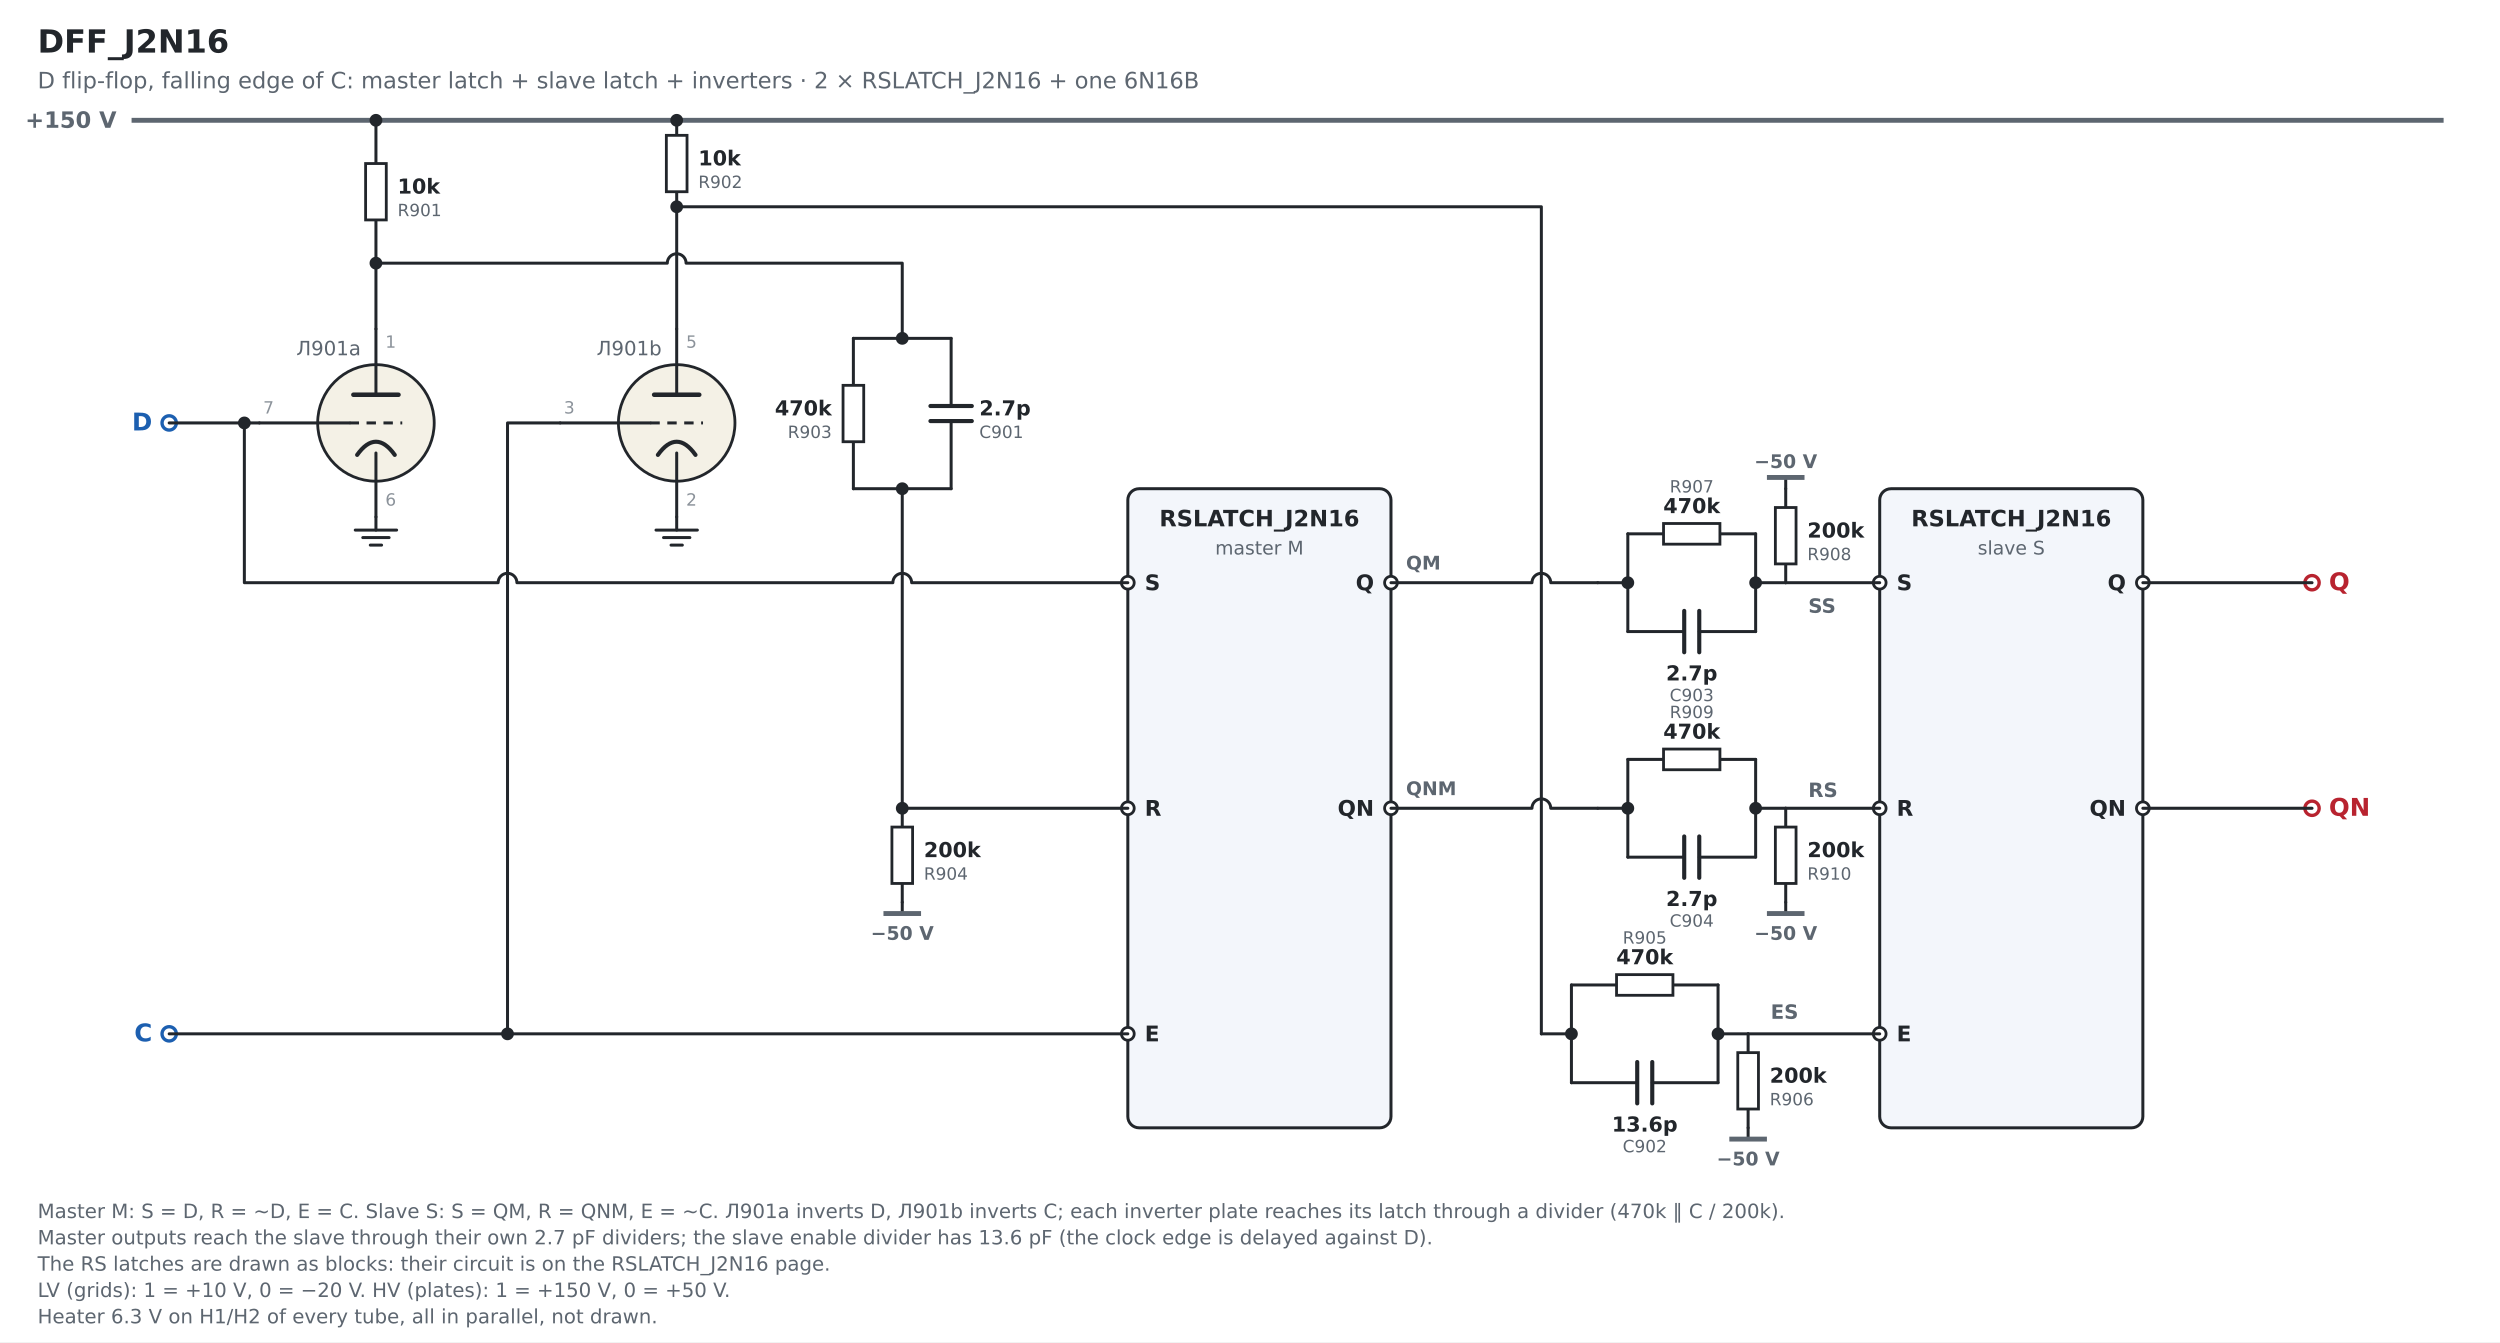
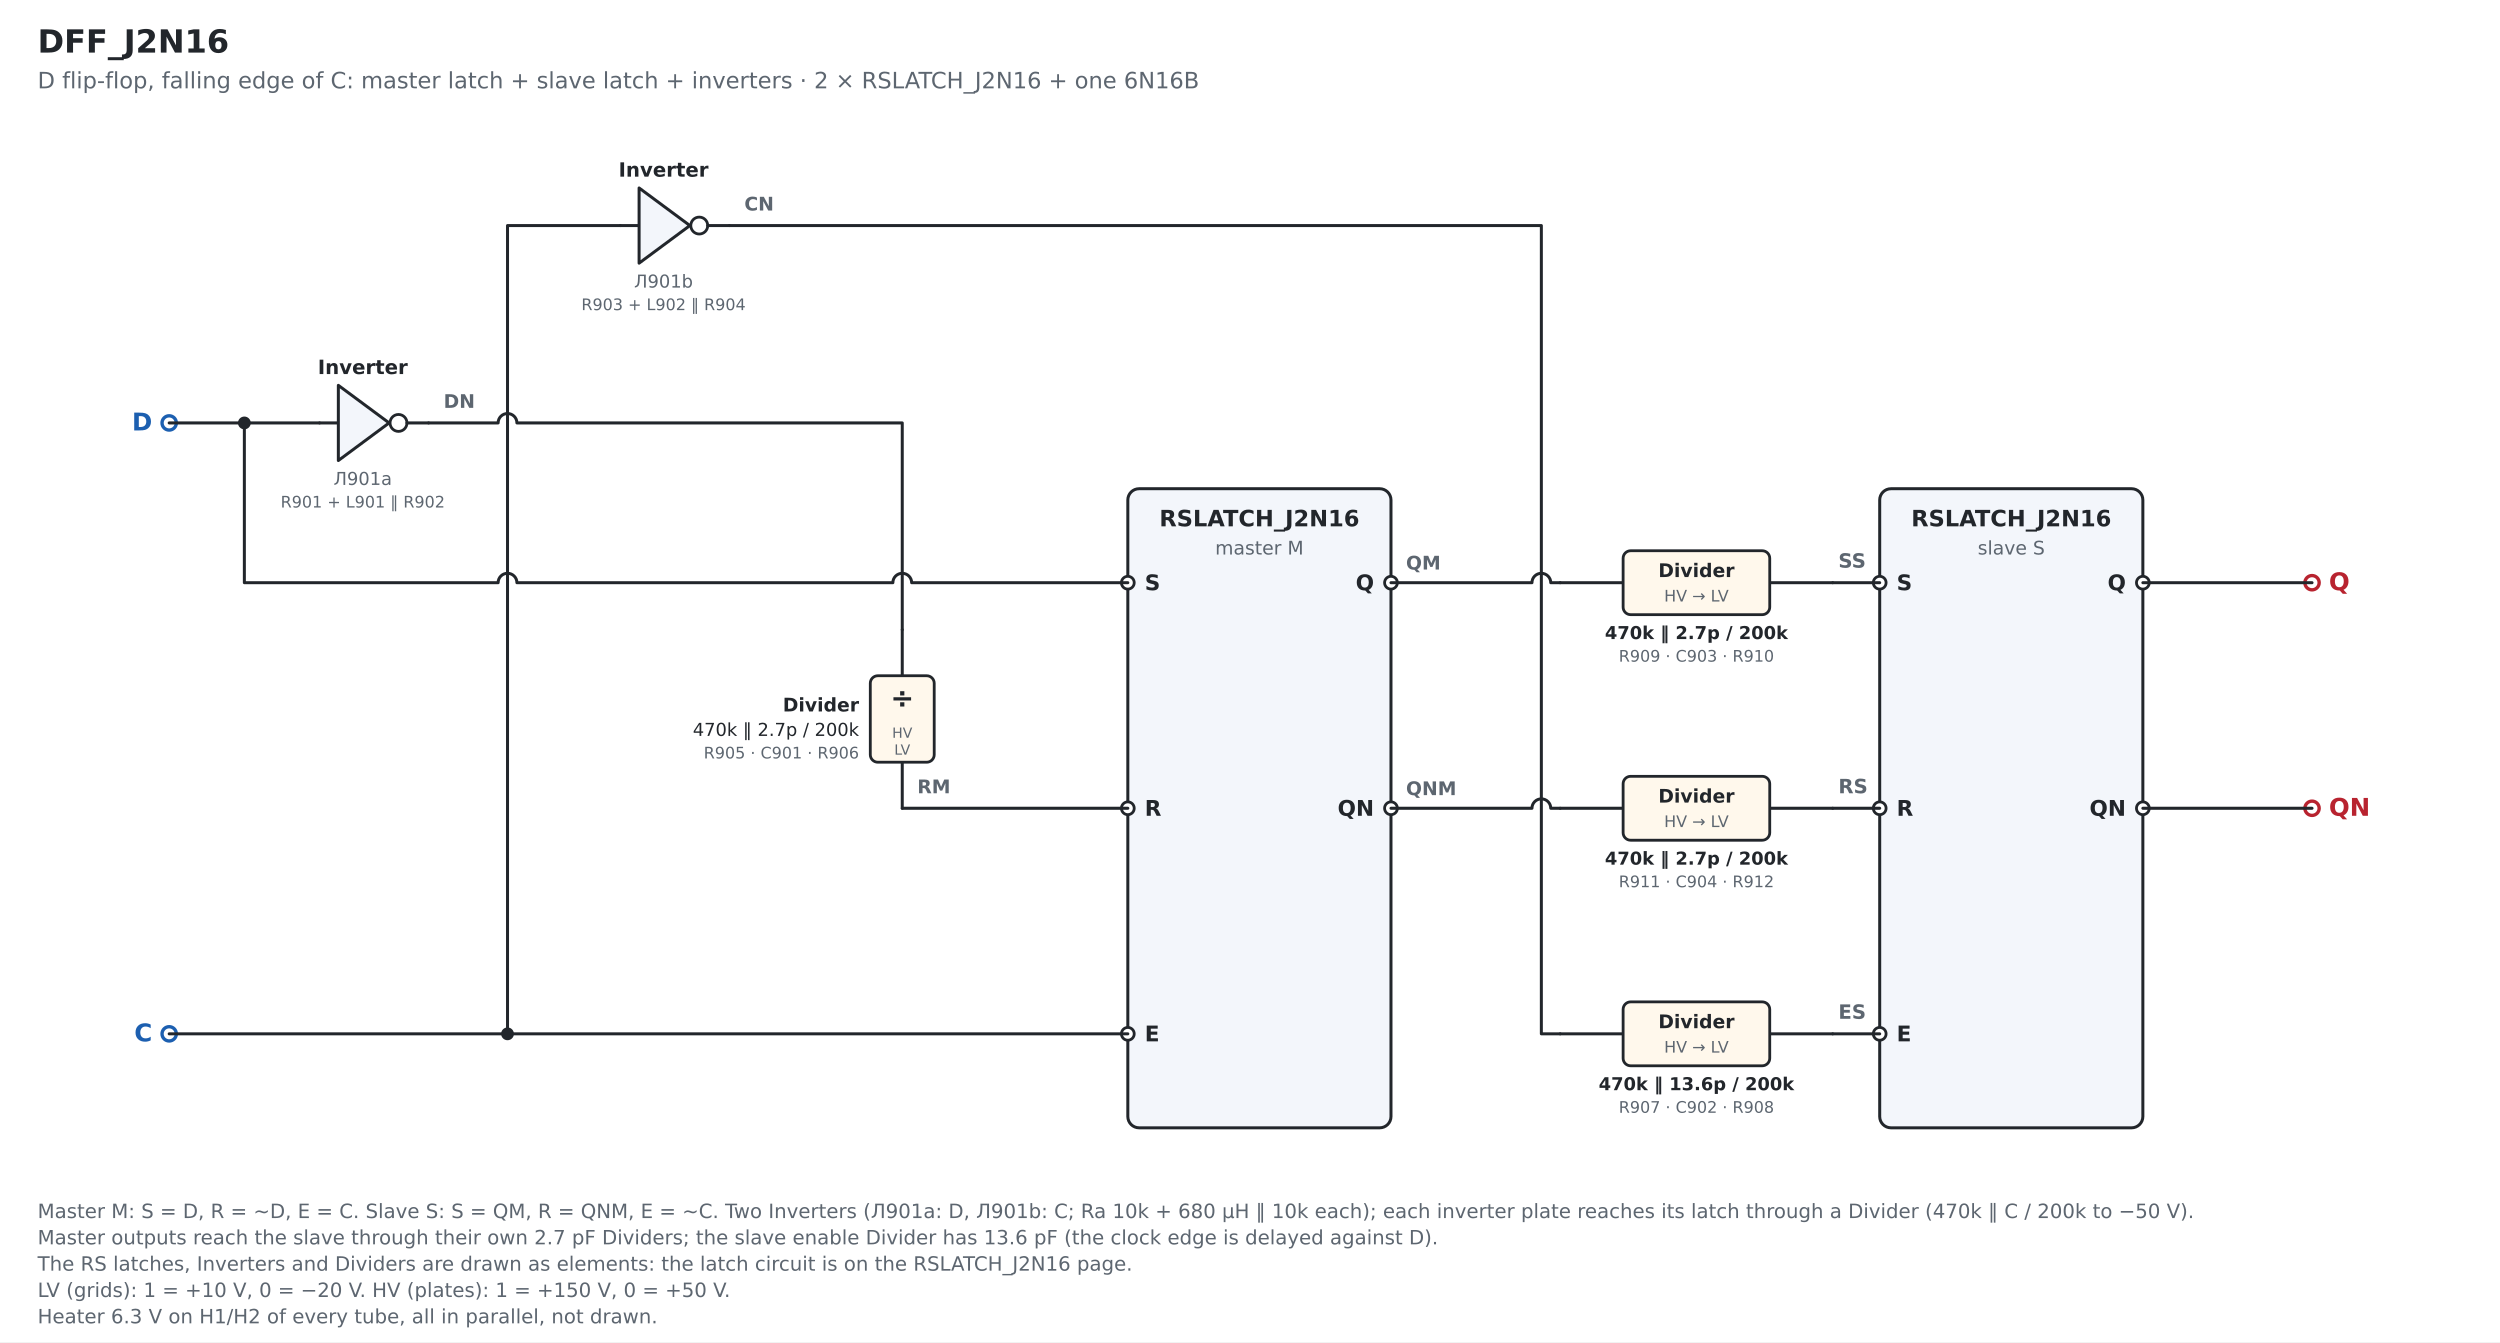
<svg xmlns="http://www.w3.org/2000/svg" viewBox="0 0 1330 714" width="1330" height="714" font-family="DejaVu Sans, Arial, sans-serif" role="img" aria-label="DFF_J2N16">
  <rect width="1330" height="714" fill="#ffffff" />
  <text x="20" y="28" font-size="17" font-weight="bold" fill="#22262b">DFF_J2N16</text>
  <text x="20" y="47" font-size="12" fill="#5d6670">D flip-flop, falling edge of C: master latch + slave latch + inverters  ·  2 × RSLATCH_J2N16 + one 6N16B</text>
-   <line x1="70" y1="64" x2="1300" y2="64" stroke="#5d6670" stroke-width="2.6" stroke-linecap="butt" />
-   <text x="62" y="68" font-size="12" fill="#5d6670" text-anchor="end" font-weight="bold" font-style="normal">+150 V</text>
-   <circle cx="200" cy="225" r="31" fill="#f4f1e6" stroke="#22262b" stroke-width="1.5" />
-   <line x1="188" y1="210" x2="212" y2="210" stroke="#22262b" stroke-width="2.4" stroke-linecap="round" />
-   <line x1="200" y1="210" x2="200" y2="175" stroke="#22262b" stroke-width="1.6" stroke-linecap="round" />
-   <line x1="186" y1="225" x2="214" y2="225" stroke="#22262b" stroke-width="1.6" stroke-linecap="butt" stroke-dasharray="5 4" />
-   <line x1="186" y1="225" x2="138" y2="225" stroke="#22262b" stroke-width="1.6" stroke-linecap="round" />
-   <path d="M190,242 Q200,228 210,242" stroke="#22262b" stroke-width="2.2" fill="none" stroke-linejoin="round" stroke-linecap="round" />
-   <line x1="200" y1="241" x2="200" y2="275" stroke="#22262b" stroke-width="1.6" stroke-linecap="round" />
-   <text x="205" y="185" font-size="9" fill="#8b929a" text-anchor="start" font-weight="normal" font-style="normal">1</text>
-   <text x="140" y="220" font-size="9" fill="#8b929a" text-anchor="start" font-weight="normal" font-style="normal">7</text>
-   <text x="205" y="269" font-size="9" fill="#8b929a" text-anchor="start" font-weight="normal" font-style="normal">6</text>
-   <text x="192" y="189" font-size="10.5" fill="#5d6670" text-anchor="end" font-weight="normal" font-style="normal">Л901a</text>
-   <line x1="200" y1="64" x2="200" y2="87" stroke="#22262b" stroke-width="1.6" stroke-linecap="round" />
-   <line x1="200" y1="117" x2="200" y2="140" stroke="#22262b" stroke-width="1.6" stroke-linecap="round" />
-   <rect x="194.5" y="87" width="11" height="30" fill="#fff" stroke="#22262b" stroke-width="1.5" />
-   <text x="211.5" y="103" font-size="11" fill="#22262b" text-anchor="start" font-weight="bold" font-style="normal">10k</text>
-   <text x="211.5" y="115" font-size="9" fill="#5d6670" text-anchor="start" font-weight="normal" font-style="normal">R901</text>
-   <line x1="200" y1="275" x2="200" y2="282" stroke="#22262b" stroke-width="1.6" stroke-linecap="round" />
-   <line x1="189" y1="282" x2="211" y2="282" stroke="#22262b" stroke-width="1.6" stroke-linecap="round" />
-   <line x1="193" y1="286" x2="207" y2="286" stroke="#22262b" stroke-width="1.6" stroke-linecap="round" />
-   <line x1="197" y1="290" x2="203" y2="290" stroke="#22262b" stroke-width="1.6" stroke-linecap="round" />
  <circle cx="90" cy="225" r="3.8" fill="#fff" stroke="#1c5fb0" stroke-width="1.8" />
  <text x="81" y="229" font-size="13" fill="#1c5fb0" text-anchor="end" font-weight="bold" font-style="normal">D</text>
-   <circle cx="360" cy="225" r="31" fill="#f4f1e6" stroke="#22262b" stroke-width="1.5" />
-   <line x1="348" y1="210" x2="372" y2="210" stroke="#22262b" stroke-width="2.4" stroke-linecap="round" />
-   <line x1="360" y1="210" x2="360" y2="175" stroke="#22262b" stroke-width="1.6" stroke-linecap="round" />
-   <line x1="346" y1="225" x2="374" y2="225" stroke="#22262b" stroke-width="1.6" stroke-linecap="butt" stroke-dasharray="5 4" />
-   <line x1="346" y1="225" x2="298" y2="225" stroke="#22262b" stroke-width="1.6" stroke-linecap="round" />
-   <path d="M350,242 Q360,228 370,242" stroke="#22262b" stroke-width="2.2" fill="none" stroke-linejoin="round" stroke-linecap="round" />
-   <line x1="360" y1="241" x2="360" y2="275" stroke="#22262b" stroke-width="1.6" stroke-linecap="round" />
-   <text x="365" y="185" font-size="9" fill="#8b929a" text-anchor="start" font-weight="normal" font-style="normal">5</text>
-   <text x="300" y="220" font-size="9" fill="#8b929a" text-anchor="start" font-weight="normal" font-style="normal">3</text>
-   <text x="365" y="269" font-size="9" fill="#8b929a" text-anchor="start" font-weight="normal" font-style="normal">2</text>
-   <text x="352" y="189" font-size="10.5" fill="#5d6670" text-anchor="end" font-weight="normal" font-style="normal">Л901b</text>
-   <line x1="360" y1="64" x2="360" y2="72" stroke="#22262b" stroke-width="1.6" stroke-linecap="round" />
-   <line x1="360" y1="102" x2="360" y2="110" stroke="#22262b" stroke-width="1.6" stroke-linecap="round" />
-   <rect x="354.5" y="72" width="11" height="30" fill="#fff" stroke="#22262b" stroke-width="1.5" />
-   <text x="371.5" y="88" font-size="11" fill="#22262b" text-anchor="start" font-weight="bold" font-style="normal">10k</text>
-   <text x="371.5" y="100" font-size="9" fill="#5d6670" text-anchor="start" font-weight="normal" font-style="normal">R902</text>
-   <line x1="360" y1="275" x2="360" y2="282" stroke="#22262b" stroke-width="1.6" stroke-linecap="round" />
-   <line x1="349" y1="282" x2="371" y2="282" stroke="#22262b" stroke-width="1.6" stroke-linecap="round" />
-   <line x1="353" y1="286" x2="367" y2="286" stroke="#22262b" stroke-width="1.6" stroke-linecap="round" />
-   <line x1="357" y1="290" x2="363" y2="290" stroke="#22262b" stroke-width="1.6" stroke-linecap="round" />
-   <line x1="454" y1="180" x2="454" y2="205" stroke="#22262b" stroke-width="1.6" stroke-linecap="round" />
-   <line x1="454" y1="235" x2="454" y2="260" stroke="#22262b" stroke-width="1.6" stroke-linecap="round" />
-   <rect x="448.5" y="205" width="11" height="30" fill="#fff" stroke="#22262b" stroke-width="1.5" />
-   <text x="442.5" y="221" font-size="11" fill="#22262b" text-anchor="end" font-weight="bold" font-style="normal">470k</text>
-   <text x="442.5" y="233" font-size="9" fill="#5d6670" text-anchor="end" font-weight="normal" font-style="normal">R903</text>
-   <line x1="506" y1="180" x2="506" y2="216" stroke="#22262b" stroke-width="1.6" stroke-linecap="round" />
-   <line x1="506" y1="224" x2="506" y2="260" stroke="#22262b" stroke-width="1.6" stroke-linecap="round" />
-   <line x1="495" y1="216" x2="517" y2="216" stroke="#22262b" stroke-width="2.2" stroke-linecap="round" />
-   <line x1="495" y1="224" x2="517" y2="224" stroke="#22262b" stroke-width="2.2" stroke-linecap="round" />
-   <text x="521" y="221" font-size="11" fill="#22262b" text-anchor="start" font-weight="bold" font-style="normal">2.7p</text>
-   <text x="521" y="233" font-size="9" fill="#5d6670" text-anchor="start" font-weight="normal" font-style="normal">C901</text>
-   <line x1="480" y1="430" x2="480" y2="440" stroke="#22262b" stroke-width="1.6" stroke-linecap="round" />
-   <line x1="480" y1="470" x2="480" y2="480" stroke="#22262b" stroke-width="1.6" stroke-linecap="round" />
-   <rect x="474.5" y="440" width="11" height="30" fill="#fff" stroke="#22262b" stroke-width="1.5" />
-   <text x="491.5" y="456" font-size="11" fill="#22262b" text-anchor="start" font-weight="bold" font-style="normal">200k</text>
-   <text x="491.5" y="468" font-size="9" fill="#5d6670" text-anchor="start" font-weight="normal" font-style="normal">R904</text>
-   <line x1="480" y1="480" x2="480" y2="486" stroke="#22262b" stroke-width="1.6" stroke-linecap="round" />
-   <line x1="470" y1="486" x2="490" y2="486" stroke="#5d6670" stroke-width="2.6" stroke-linecap="butt" />
-   <text x="480" y="500" font-size="10" fill="#5d6670" text-anchor="middle" font-weight="bold" font-style="normal">−50 V</text>
+   <line x1="170" y1="225" x2="180" y2="225" stroke="#22262b" stroke-width="1.6" stroke-linecap="round" />
+   <path d="M180,205 L207,225 L180,245 Z" stroke="#22262b" stroke-width="1.6" fill="#f3f6fb" stroke-linejoin="round" stroke-linecap="round" />
+   <circle cx="212" cy="225" r="4.5" fill="#fff" stroke="#22262b" stroke-width="1.5" />
+   <line x1="216.5" y1="225" x2="228" y2="225" stroke="#22262b" stroke-width="1.6" stroke-linecap="round" />
+   <text x="193" y="199" font-size="10.5" fill="#22262b" text-anchor="middle" font-weight="bold" font-style="normal">Inverter</text>
+   <text x="193" y="258" font-size="9.5" fill="#5d6670" text-anchor="middle" font-weight="normal" font-style="normal">Л901a</text>
+   <text x="193" y="270" font-size="8.5" fill="#5d6670" text-anchor="middle" font-weight="normal" font-style="normal">R901 + L901 ‖ R902</text>
+   <text x="236" y="217" font-size="10" fill="#5d6670" text-anchor="start" font-weight="bold" font-style="normal">DN</text>
+   <line x1="480" y1="335" x2="480" y2="359.5" stroke="#22262b" stroke-width="1.6" stroke-linecap="round" />
+   <line x1="480" y1="405.5" x2="480" y2="430" stroke="#22262b" stroke-width="1.6" stroke-linecap="round" />
+   <rect x="463" y="359.5" width="34" height="46" rx="4" fill="#fff8ec" stroke="#22262b" stroke-width="1.5" />
+   <text x="480" y="376.5" font-size="15" fill="#22262b" text-anchor="middle" font-weight="bold" font-style="normal">÷</text>
+   <text x="480" y="392.5" font-size="7.5" fill="#5d6670" text-anchor="middle" font-weight="normal" font-style="normal">HV</text>
+   <text x="480" y="401.5" font-size="7.5" fill="#5d6670" text-anchor="middle" font-weight="normal" font-style="normal">LV</text>
+   <text x="457" y="378.5" font-size="10" fill="#22262b" text-anchor="end" font-weight="bold" font-style="normal">Divider</text>
+   <text x="457" y="391.5" font-size="9.5" fill="#22262b" text-anchor="end" font-weight="normal" font-style="normal">470k ‖ 2.7p / 200k</text>
+   <text x="457" y="403.5" font-size="8.5" fill="#5d6670" text-anchor="end" font-weight="normal" font-style="normal">R905 · C901 · R906</text>
+   <text x="488" y="422" font-size="10" fill="#5d6670" text-anchor="start" font-weight="bold" font-style="normal">RM</text>
  <circle cx="90" cy="550" r="3.8" fill="#fff" stroke="#1c5fb0" stroke-width="1.8" />
  <text x="81" y="554" font-size="13" fill="#1c5fb0" text-anchor="end" font-weight="bold" font-style="normal">C</text>
+   <line x1="330" y1="120" x2="340" y2="120" stroke="#22262b" stroke-width="1.6" stroke-linecap="round" />
+   <path d="M340,100 L367,120 L340,140 Z" stroke="#22262b" stroke-width="1.6" fill="#f3f6fb" stroke-linejoin="round" stroke-linecap="round" />
+   <circle cx="372" cy="120" r="4.5" fill="#fff" stroke="#22262b" stroke-width="1.5" />
+   <line x1="376.5" y1="120" x2="388" y2="120" stroke="#22262b" stroke-width="1.6" stroke-linecap="round" />
+   <text x="353" y="94" font-size="10.5" fill="#22262b" text-anchor="middle" font-weight="bold" font-style="normal">Inverter</text>
+   <text x="353" y="153" font-size="9.5" fill="#5d6670" text-anchor="middle" font-weight="normal" font-style="normal">Л901b</text>
+   <text x="353" y="165" font-size="8.5" fill="#5d6670" text-anchor="middle" font-weight="normal" font-style="normal">R903 + L902 ‖ R904</text>
  <rect x="600" y="260" width="140" height="340" rx="6" fill="#f3f6fb" stroke="#22262b" stroke-width="1.6" />
  <text x="670" y="280" font-size="12" fill="#22262b" text-anchor="middle" font-weight="bold" font-style="normal">RSLATCH_J2N16</text>
  <text x="670" y="295" font-size="10" fill="#5d6670" text-anchor="middle" font-weight="normal" font-style="normal">master M</text>
  <circle cx="600" cy="310" r="3.4" fill="#fff" stroke="#22262b" stroke-width="1.5" />
  <text x="609" y="314" font-size="11.5" fill="#22262b" text-anchor="start" font-weight="bold" font-style="normal">S</text>
  <circle cx="600" cy="430" r="3.4" fill="#fff" stroke="#22262b" stroke-width="1.5" />
  <text x="609" y="434" font-size="11.5" fill="#22262b" text-anchor="start" font-weight="bold" font-style="normal">R</text>
  <circle cx="600" cy="550" r="3.4" fill="#fff" stroke="#22262b" stroke-width="1.5" />
  <text x="609" y="554" font-size="11.5" fill="#22262b" text-anchor="start" font-weight="bold" font-style="normal">E</text>
  <circle cx="740" cy="310" r="3.4" fill="#fff" stroke="#22262b" stroke-width="1.5" />
  <text x="731" y="314" font-size="11.5" fill="#22262b" text-anchor="end" font-weight="bold" font-style="normal">Q</text>
  <circle cx="740" cy="430" r="3.4" fill="#fff" stroke="#22262b" stroke-width="1.5" />
  <text x="731" y="434" font-size="11.5" fill="#22262b" text-anchor="end" font-weight="bold" font-style="normal">QN</text>
  <rect x="1000" y="260" width="140" height="340" rx="6" fill="#f3f6fb" stroke="#22262b" stroke-width="1.6" />
  <text x="1070" y="280" font-size="12" fill="#22262b" text-anchor="middle" font-weight="bold" font-style="normal">RSLATCH_J2N16</text>
  <text x="1070" y="295" font-size="10" fill="#5d6670" text-anchor="middle" font-weight="normal" font-style="normal">slave S</text>
  <circle cx="1000" cy="310" r="3.4" fill="#fff" stroke="#22262b" stroke-width="1.5" />
  <text x="1009" y="314" font-size="11.5" fill="#22262b" text-anchor="start" font-weight="bold" font-style="normal">S</text>
  <circle cx="1000" cy="430" r="3.4" fill="#fff" stroke="#22262b" stroke-width="1.5" />
  <text x="1009" y="434" font-size="11.5" fill="#22262b" text-anchor="start" font-weight="bold" font-style="normal">R</text>
  <circle cx="1000" cy="550" r="3.4" fill="#fff" stroke="#22262b" stroke-width="1.5" />
  <text x="1009" y="554" font-size="11.5" fill="#22262b" text-anchor="start" font-weight="bold" font-style="normal">E</text>
  <circle cx="1140" cy="310" r="3.4" fill="#fff" stroke="#22262b" stroke-width="1.5" />
  <text x="1131" y="314" font-size="11.5" fill="#22262b" text-anchor="end" font-weight="bold" font-style="normal">Q</text>
  <circle cx="1140" cy="430" r="3.4" fill="#fff" stroke="#22262b" stroke-width="1.5" />
  <text x="1131" y="434" font-size="11.5" fill="#22262b" text-anchor="end" font-weight="bold" font-style="normal">QN</text>
-   <line x1="836" y1="524" x2="836" y2="576" stroke="#22262b" stroke-width="1.6" stroke-linecap="round" />
-   <line x1="914" y1="524" x2="914" y2="576" stroke="#22262b" stroke-width="1.6" stroke-linecap="round" />
-   <line x1="836" y1="524" x2="860" y2="524" stroke="#22262b" stroke-width="1.6" stroke-linecap="round" />
-   <line x1="890" y1="524" x2="914" y2="524" stroke="#22262b" stroke-width="1.6" stroke-linecap="round" />
-   <rect x="860" y="518.5" width="30" height="11" fill="#fff" stroke="#22262b" stroke-width="1.5" />
-   <text x="875" y="513" font-size="11" fill="#22262b" text-anchor="middle" font-weight="bold" font-style="normal">470k</text>
-   <text x="875" y="502" font-size="9" fill="#5d6670" text-anchor="middle" font-weight="normal" font-style="normal">R905</text>
-   <line x1="836" y1="576" x2="871" y2="576" stroke="#22262b" stroke-width="1.6" stroke-linecap="round" />
-   <line x1="879" y1="576" x2="914" y2="576" stroke="#22262b" stroke-width="1.6" stroke-linecap="round" />
-   <line x1="871" y1="565" x2="871" y2="587" stroke="#22262b" stroke-width="2.2" stroke-linecap="round" />
-   <line x1="879" y1="565" x2="879" y2="587" stroke="#22262b" stroke-width="2.2" stroke-linecap="round" />
-   <text x="875" y="602" font-size="11" fill="#22262b" text-anchor="middle" font-weight="bold" font-style="normal">13.6p</text>
-   <text x="875" y="613" font-size="9" fill="#5d6670" text-anchor="middle" font-weight="normal" font-style="normal">C902</text>
-   <line x1="930" y1="550" x2="930" y2="560" stroke="#22262b" stroke-width="1.6" stroke-linecap="round" />
-   <line x1="930" y1="590" x2="930" y2="600" stroke="#22262b" stroke-width="1.6" stroke-linecap="round" />
-   <rect x="924.5" y="560" width="11" height="30" fill="#fff" stroke="#22262b" stroke-width="1.5" />
-   <text x="941.5" y="576" font-size="11" fill="#22262b" text-anchor="start" font-weight="bold" font-style="normal">200k</text>
-   <text x="941.5" y="588" font-size="9" fill="#5d6670" text-anchor="start" font-weight="normal" font-style="normal">R906</text>
-   <line x1="930" y1="600" x2="930" y2="606" stroke="#22262b" stroke-width="1.6" stroke-linecap="round" />
-   <line x1="920" y1="606" x2="940" y2="606" stroke="#5d6670" stroke-width="2.6" stroke-linecap="butt" />
-   <text x="930" y="620" font-size="10" fill="#5d6670" text-anchor="middle" font-weight="bold" font-style="normal">−50 V</text>
-   <text x="942" y="542" font-size="10.5" fill="#5d6670" text-anchor="start" font-weight="bold" font-style="normal">ES</text>
-   <line x1="866" y1="284" x2="866" y2="336" stroke="#22262b" stroke-width="1.6" stroke-linecap="round" />
-   <line x1="934" y1="284" x2="934" y2="336" stroke="#22262b" stroke-width="1.6" stroke-linecap="round" />
-   <line x1="866" y1="284" x2="885" y2="284" stroke="#22262b" stroke-width="1.6" stroke-linecap="round" />
-   <line x1="915" y1="284" x2="934" y2="284" stroke="#22262b" stroke-width="1.6" stroke-linecap="round" />
-   <rect x="885" y="278.5" width="30" height="11" fill="#fff" stroke="#22262b" stroke-width="1.5" />
-   <text x="900" y="273" font-size="11" fill="#22262b" text-anchor="middle" font-weight="bold" font-style="normal">470k</text>
-   <text x="900" y="262" font-size="9" fill="#5d6670" text-anchor="middle" font-weight="normal" font-style="normal">R907</text>
-   <line x1="866" y1="336" x2="896" y2="336" stroke="#22262b" stroke-width="1.6" stroke-linecap="round" />
-   <line x1="904" y1="336" x2="934" y2="336" stroke="#22262b" stroke-width="1.6" stroke-linecap="round" />
-   <line x1="896" y1="325" x2="896" y2="347" stroke="#22262b" stroke-width="2.2" stroke-linecap="round" />
-   <line x1="904" y1="325" x2="904" y2="347" stroke="#22262b" stroke-width="2.2" stroke-linecap="round" />
-   <text x="900" y="362" font-size="11" fill="#22262b" text-anchor="middle" font-weight="bold" font-style="normal">2.7p</text>
-   <text x="900" y="373" font-size="9" fill="#5d6670" text-anchor="middle" font-weight="normal" font-style="normal">C903</text>
-   <line x1="950" y1="260" x2="950" y2="270" stroke="#22262b" stroke-width="1.6" stroke-linecap="round" />
-   <line x1="950" y1="300" x2="950" y2="310" stroke="#22262b" stroke-width="1.6" stroke-linecap="round" />
-   <rect x="944.5" y="270" width="11" height="30" fill="#fff" stroke="#22262b" stroke-width="1.5" />
-   <text x="961.5" y="286" font-size="11" fill="#22262b" text-anchor="start" font-weight="bold" font-style="normal">200k</text>
-   <text x="961.5" y="298" font-size="9" fill="#5d6670" text-anchor="start" font-weight="normal" font-style="normal">R908</text>
-   <line x1="950" y1="260" x2="950" y2="254" stroke="#22262b" stroke-width="1.6" stroke-linecap="round" />
-   <line x1="940" y1="254" x2="960" y2="254" stroke="#5d6670" stroke-width="2.6" stroke-linecap="butt" />
-   <text x="950" y="249" font-size="10" fill="#5d6670" text-anchor="middle" font-weight="bold" font-style="normal">−50 V</text>
-   <text x="962" y="326" font-size="10.5" fill="#5d6670" text-anchor="start" font-weight="bold" font-style="normal">SS</text>
-   <line x1="866" y1="404" x2="866" y2="456" stroke="#22262b" stroke-width="1.6" stroke-linecap="round" />
-   <line x1="934" y1="404" x2="934" y2="456" stroke="#22262b" stroke-width="1.6" stroke-linecap="round" />
-   <line x1="866" y1="404" x2="885" y2="404" stroke="#22262b" stroke-width="1.6" stroke-linecap="round" />
-   <line x1="915" y1="404" x2="934" y2="404" stroke="#22262b" stroke-width="1.6" stroke-linecap="round" />
-   <rect x="885" y="398.5" width="30" height="11" fill="#fff" stroke="#22262b" stroke-width="1.5" />
-   <text x="900" y="393" font-size="11" fill="#22262b" text-anchor="middle" font-weight="bold" font-style="normal">470k</text>
-   <text x="900" y="382" font-size="9" fill="#5d6670" text-anchor="middle" font-weight="normal" font-style="normal">R909</text>
-   <line x1="866" y1="456" x2="896" y2="456" stroke="#22262b" stroke-width="1.6" stroke-linecap="round" />
-   <line x1="904" y1="456" x2="934" y2="456" stroke="#22262b" stroke-width="1.6" stroke-linecap="round" />
-   <line x1="896" y1="445" x2="896" y2="467" stroke="#22262b" stroke-width="2.2" stroke-linecap="round" />
-   <line x1="904" y1="445" x2="904" y2="467" stroke="#22262b" stroke-width="2.2" stroke-linecap="round" />
-   <text x="900" y="482" font-size="11" fill="#22262b" text-anchor="middle" font-weight="bold" font-style="normal">2.7p</text>
-   <text x="900" y="493" font-size="9" fill="#5d6670" text-anchor="middle" font-weight="normal" font-style="normal">C904</text>
-   <line x1="950" y1="430" x2="950" y2="440" stroke="#22262b" stroke-width="1.6" stroke-linecap="round" />
-   <line x1="950" y1="470" x2="950" y2="480" stroke="#22262b" stroke-width="1.6" stroke-linecap="round" />
-   <rect x="944.5" y="440" width="11" height="30" fill="#fff" stroke="#22262b" stroke-width="1.5" />
-   <text x="961.5" y="456" font-size="11" fill="#22262b" text-anchor="start" font-weight="bold" font-style="normal">200k</text>
-   <text x="961.5" y="468" font-size="9" fill="#5d6670" text-anchor="start" font-weight="normal" font-style="normal">R910</text>
-   <line x1="950" y1="480" x2="950" y2="486" stroke="#22262b" stroke-width="1.6" stroke-linecap="round" />
-   <line x1="940" y1="486" x2="960" y2="486" stroke="#5d6670" stroke-width="2.6" stroke-linecap="butt" />
-   <text x="950" y="500" font-size="10" fill="#5d6670" text-anchor="middle" font-weight="bold" font-style="normal">−50 V</text>
-   <text x="962" y="424" font-size="10.5" fill="#5d6670" text-anchor="start" font-weight="bold" font-style="normal">RS</text>
+   <text x="396" y="112" font-size="10" fill="#5d6670" text-anchor="start" font-weight="bold" font-style="normal">CN</text>
+   <line x1="830" y1="550" x2="863.5" y2="550" stroke="#22262b" stroke-width="1.6" stroke-linecap="round" />
+   <line x1="941.5" y1="550" x2="975" y2="550" stroke="#22262b" stroke-width="1.6" stroke-linecap="round" />
+   <rect x="863.5" y="533" width="78" height="34" rx="4" fill="#fff8ec" stroke="#22262b" stroke-width="1.5" />
+   <text x="902.5" y="547" font-size="10" fill="#22262b" text-anchor="middle" font-weight="bold" font-style="normal">Divider</text>
+   <text x="902.5" y="560" font-size="8.5" fill="#5d6670" text-anchor="middle" font-weight="normal" font-style="normal">HV → LV</text>
+   <text x="902.5" y="580" font-size="9.5" fill="#22262b" text-anchor="middle" font-weight="bold" font-style="normal">470k ‖ 13.6p / 200k</text>
+   <text x="902.5" y="592" font-size="8.5" fill="#5d6670" text-anchor="middle" font-weight="normal" font-style="normal">R907 · C902 · R908</text>
+   <text x="978" y="542" font-size="10.5" fill="#5d6670" text-anchor="start" font-weight="bold" font-style="normal">ES</text>
+   <line x1="830" y1="310" x2="863.5" y2="310" stroke="#22262b" stroke-width="1.6" stroke-linecap="round" />
+   <line x1="941.5" y1="310" x2="975" y2="310" stroke="#22262b" stroke-width="1.6" stroke-linecap="round" />
+   <rect x="863.5" y="293" width="78" height="34" rx="4" fill="#fff8ec" stroke="#22262b" stroke-width="1.5" />
+   <text x="902.5" y="307" font-size="10" fill="#22262b" text-anchor="middle" font-weight="bold" font-style="normal">Divider</text>
+   <text x="902.5" y="320" font-size="8.5" fill="#5d6670" text-anchor="middle" font-weight="normal" font-style="normal">HV → LV</text>
+   <text x="902.5" y="340" font-size="9.5" fill="#22262b" text-anchor="middle" font-weight="bold" font-style="normal">470k ‖ 2.7p / 200k</text>
+   <text x="902.5" y="352" font-size="8.5" fill="#5d6670" text-anchor="middle" font-weight="normal" font-style="normal">R909 · C903 · R910</text>
+   <text x="978" y="302" font-size="10.5" fill="#5d6670" text-anchor="start" font-weight="bold" font-style="normal">SS</text>
+   <line x1="830" y1="430" x2="863.5" y2="430" stroke="#22262b" stroke-width="1.6" stroke-linecap="round" />
+   <line x1="941.5" y1="430" x2="975" y2="430" stroke="#22262b" stroke-width="1.6" stroke-linecap="round" />
+   <rect x="863.5" y="413" width="78" height="34" rx="4" fill="#fff8ec" stroke="#22262b" stroke-width="1.5" />
+   <text x="902.5" y="427" font-size="10" fill="#22262b" text-anchor="middle" font-weight="bold" font-style="normal">Divider</text>
+   <text x="902.5" y="440" font-size="8.5" fill="#5d6670" text-anchor="middle" font-weight="normal" font-style="normal">HV → LV</text>
+   <text x="902.5" y="460" font-size="9.5" fill="#22262b" text-anchor="middle" font-weight="bold" font-style="normal">470k ‖ 2.7p / 200k</text>
+   <text x="902.5" y="472" font-size="8.5" fill="#5d6670" text-anchor="middle" font-weight="normal" font-style="normal">R911 · C904 · R912</text>
+   <text x="978" y="422" font-size="10.5" fill="#5d6670" text-anchor="start" font-weight="bold" font-style="normal">RS</text>
  <text x="748" y="303" font-size="10" fill="#5d6670" text-anchor="start" font-weight="bold" font-style="normal">QM</text>
  <text x="748" y="423" font-size="10" fill="#5d6670" text-anchor="start" font-weight="bold" font-style="normal">QNM</text>
  <circle cx="1230" cy="310" r="3.8" fill="#fff" stroke="#b8232f" stroke-width="1.8" />
  <text x="1239" y="314" font-size="13" fill="#b8232f" text-anchor="start" font-weight="bold" font-style="normal">Q</text>
  <circle cx="1230" cy="430" r="3.8" fill="#fff" stroke="#b8232f" stroke-width="1.8" />
  <text x="1239" y="434" font-size="13" fill="#b8232f" text-anchor="start" font-weight="bold" font-style="normal">QN</text>
-   <path d="M200,140 L200,175" fill="none" stroke="#22262b" stroke-width="1.6" stroke-linejoin="round" stroke-linecap="round" />
-   <path d="M90,225 L138,225" fill="none" stroke="#22262b" stroke-width="1.6" stroke-linejoin="round" stroke-linecap="round" />
-   <path d="M360,110 L360,175" fill="none" stroke="#22262b" stroke-width="1.6" stroke-linejoin="round" stroke-linecap="round" />
+   <path d="M90,225 L170,225" fill="none" stroke="#22262b" stroke-width="1.6" stroke-linejoin="round" stroke-linecap="round" />
  <path d="M130,225 L130,310 L265,310 a5,5 0 0 1 10,0 L475,310 a5,5 0 0 1 10,0 L600,310" fill="none" stroke="#22262b" stroke-width="1.6" stroke-linejoin="round" stroke-linecap="round" />
-   <path d="M200,140 L355,140 a5,5 0 0 1 10,0 L480,140 L480,180" fill="none" stroke="#22262b" stroke-width="1.6" stroke-linejoin="round" stroke-linecap="round" />
-   <path d="M454,180 L506,180" fill="none" stroke="#22262b" stroke-width="1.6" stroke-linejoin="round" stroke-linecap="round" />
-   <path d="M454,260 L506,260" fill="none" stroke="#22262b" stroke-width="1.6" stroke-linejoin="round" stroke-linecap="round" />
-   <path d="M480,260 L480,430" fill="none" stroke="#22262b" stroke-width="1.6" stroke-linejoin="round" stroke-linecap="round" />
+   <path d="M228,225 L265,225 a5,5 0 0 1 10,0 L480,225 L480,335" fill="none" stroke="#22262b" stroke-width="1.6" stroke-linejoin="round" stroke-linecap="round" />
  <path d="M480,430 L600,430" fill="none" stroke="#22262b" stroke-width="1.6" stroke-linejoin="round" stroke-linecap="round" />
  <path d="M90,550 L600,550" fill="none" stroke="#22262b" stroke-width="1.6" stroke-linejoin="round" stroke-linecap="round" />
-   <path d="M270,550 L270,225 L298,225" fill="none" stroke="#22262b" stroke-width="1.6" stroke-linejoin="round" stroke-linecap="round" />
-   <path d="M360,110 L820,110 L820,550" fill="none" stroke="#22262b" stroke-width="1.6" stroke-linejoin="round" stroke-linecap="round" />
-   <path d="M820,550 L836,550" fill="none" stroke="#22262b" stroke-width="1.6" stroke-linejoin="round" stroke-linecap="round" />
-   <path d="M914,550 L930,550" fill="none" stroke="#22262b" stroke-width="1.6" stroke-linejoin="round" stroke-linecap="round" />
-   <path d="M930,550 L1000,550" fill="none" stroke="#22262b" stroke-width="1.6" stroke-linejoin="round" stroke-linecap="round" />
-   <path d="M740,310 L815,310 a5,5 0 0 1 10,0 L850,310" fill="none" stroke="#22262b" stroke-width="1.6" stroke-linejoin="round" stroke-linecap="round" />
-   <path d="M850,310 L866,310" fill="none" stroke="#22262b" stroke-width="1.6" stroke-linejoin="round" stroke-linecap="round" />
-   <path d="M934,310 L950,310" fill="none" stroke="#22262b" stroke-width="1.6" stroke-linejoin="round" stroke-linecap="round" />
-   <path d="M950,310 L1000,310" fill="none" stroke="#22262b" stroke-width="1.6" stroke-linejoin="round" stroke-linecap="round" />
-   <path d="M740,430 L815,430 a5,5 0 0 1 10,0 L850,430" fill="none" stroke="#22262b" stroke-width="1.6" stroke-linejoin="round" stroke-linecap="round" />
-   <path d="M850,430 L866,430" fill="none" stroke="#22262b" stroke-width="1.6" stroke-linejoin="round" stroke-linecap="round" />
-   <path d="M934,430 L950,430" fill="none" stroke="#22262b" stroke-width="1.6" stroke-linejoin="round" stroke-linecap="round" />
-   <path d="M950,430 L1000,430" fill="none" stroke="#22262b" stroke-width="1.6" stroke-linejoin="round" stroke-linecap="round" />
+   <path d="M270,550 L270,120 L330,120" fill="none" stroke="#22262b" stroke-width="1.6" stroke-linejoin="round" stroke-linecap="round" />
+   <path d="M388,120 L820,120 L820,550 L830,550" fill="none" stroke="#22262b" stroke-width="1.6" stroke-linejoin="round" stroke-linecap="round" />
+   <path d="M975,550 L1000,550" fill="none" stroke="#22262b" stroke-width="1.6" stroke-linejoin="round" stroke-linecap="round" />
+   <path d="M740,310 L815,310 a5,5 0 0 1 10,0 L830,310" fill="none" stroke="#22262b" stroke-width="1.6" stroke-linejoin="round" stroke-linecap="round" />
+   <path d="M975,310 L1000,310" fill="none" stroke="#22262b" stroke-width="1.6" stroke-linejoin="round" stroke-linecap="round" />
+   <path d="M740,430 L815,430 a5,5 0 0 1 10,0 L830,430" fill="none" stroke="#22262b" stroke-width="1.6" stroke-linejoin="round" stroke-linecap="round" />
+   <path d="M975,430 L1000,430" fill="none" stroke="#22262b" stroke-width="1.6" stroke-linejoin="round" stroke-linecap="round" />
  <path d="M1140,310 L1230,310" fill="none" stroke="#22262b" stroke-width="1.6" stroke-linejoin="round" stroke-linecap="round" />
  <path d="M1140,430 L1230,430" fill="none" stroke="#22262b" stroke-width="1.6" stroke-linejoin="round" stroke-linecap="round" />
-   <circle cx="200" cy="64" r="3.4" fill="#22262b" />
-   <circle cx="200" cy="140" r="3.4" fill="#22262b" />
-   <circle cx="360" cy="64" r="3.4" fill="#22262b" />
-   <circle cx="360" cy="110" r="3.4" fill="#22262b" />
  <circle cx="130" cy="225" r="3.4" fill="#22262b" />
-   <circle cx="480" cy="180" r="3.4" fill="#22262b" />
-   <circle cx="480" cy="260" r="3.4" fill="#22262b" />
-   <circle cx="480" cy="430" r="3.4" fill="#22262b" />
  <circle cx="270" cy="550" r="3.4" fill="#22262b" />
-   <circle cx="836" cy="550" r="3.4" fill="#22262b" />
-   <circle cx="914" cy="550" r="3.4" fill="#22262b" />
-   <circle cx="866" cy="310" r="3.4" fill="#22262b" />
-   <circle cx="934" cy="310" r="3.4" fill="#22262b" />
-   <circle cx="866" cy="430" r="3.4" fill="#22262b" />
-   <circle cx="934" cy="430" r="3.4" fill="#22262b" />
-   <text x="20" y="648" font-size="10.5" fill="#5d6670">Master M: S = D, R = ~D, E = C. Slave S: S = QM, R = QNM, E = ~C. Л901a inverts D, Л901b inverts C; each inverter plate reaches its latch through a divider (470k ‖ C / 200k).</text>
-   <text x="20" y="662" font-size="10.5" fill="#5d6670">Master outputs reach the slave through their own 2.7 pF dividers; the slave enable divider has 13.6 pF (the clock edge is delayed against D).</text>
-   <text x="20" y="676" font-size="10.5" fill="#5d6670">The RS latches are drawn as blocks: their circuit is on the RSLATCH_J2N16 page.</text>
+   <text x="20" y="648" font-size="10.5" fill="#5d6670">Master M: S = D, R = ~D, E = C. Slave S: S = QM, R = QNM, E = ~C. Two Inverters (Л901a: D, Л901b: C; Ra 10k + 680 µH ‖ 10k each); each inverter plate reaches its latch through a Divider (470k ‖ C / 200k to −50 V).</text>
+   <text x="20" y="662" font-size="10.5" fill="#5d6670">Master outputs reach the slave through their own 2.7 pF Dividers; the slave enable Divider has 13.6 pF (the clock edge is delayed against D).</text>
+   <text x="20" y="676" font-size="10.5" fill="#5d6670">The RS latches, Inverters and Dividers are drawn as elements: the latch circuit is on the RSLATCH_J2N16 page.</text>
  <text x="20" y="690" font-size="10.5" fill="#5d6670">LV (grids): 1 = +10 V, 0 = −20 V.   HV (plates): 1 = +150 V, 0 = +50 V.</text>
  <text x="20" y="704" font-size="10.5" fill="#5d6670">Heater 6.3 V on H1/H2 of every tube, all in parallel, not drawn.</text>
</svg>
